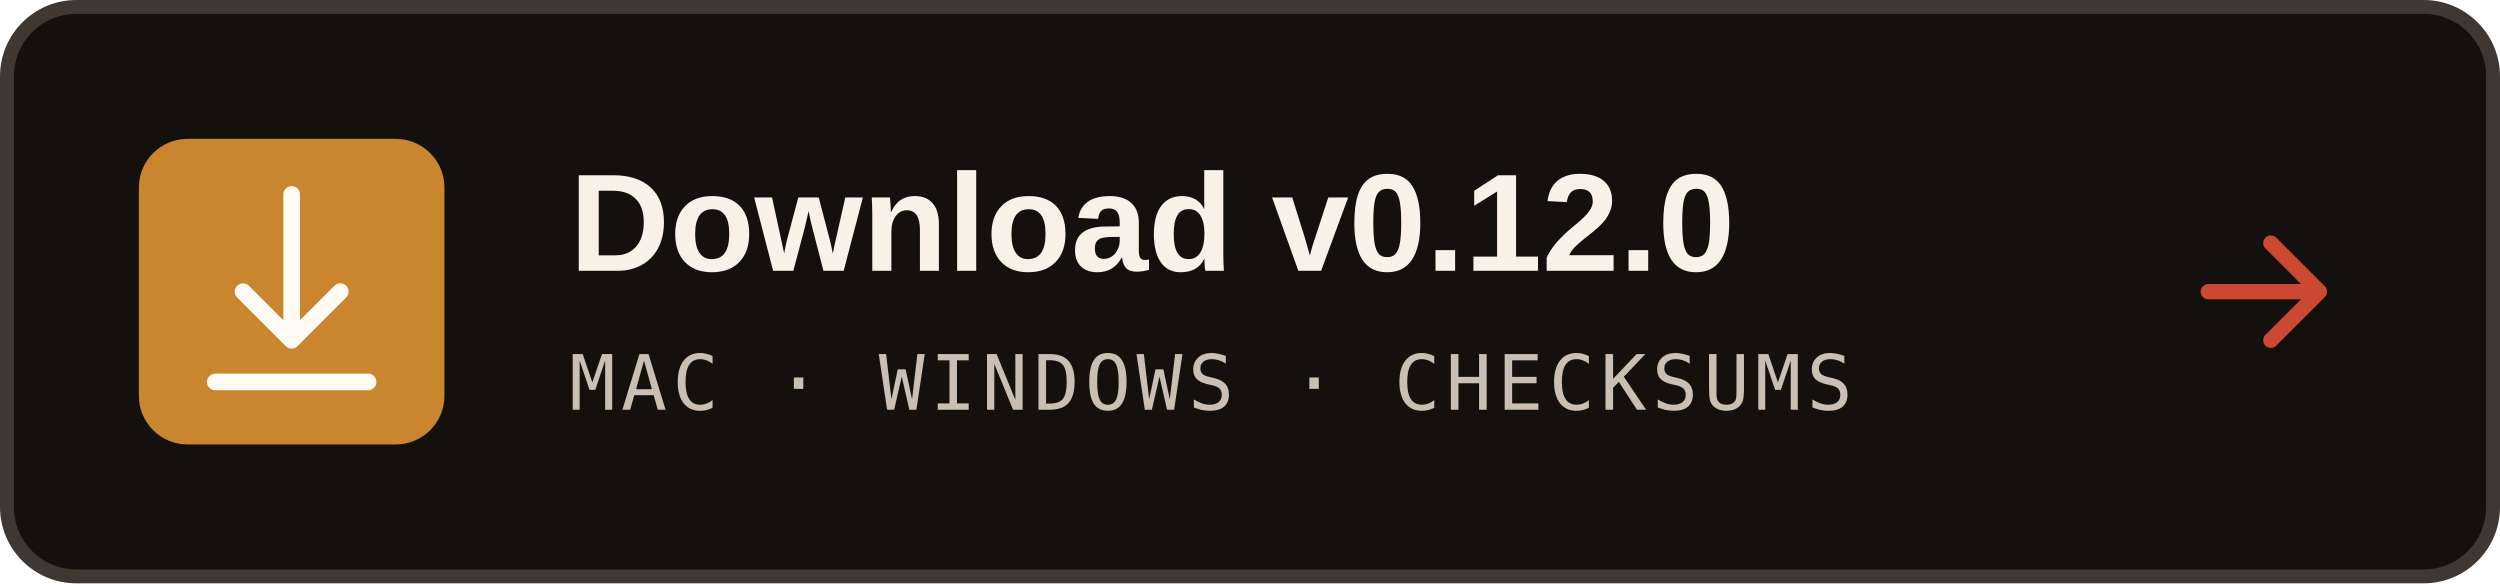
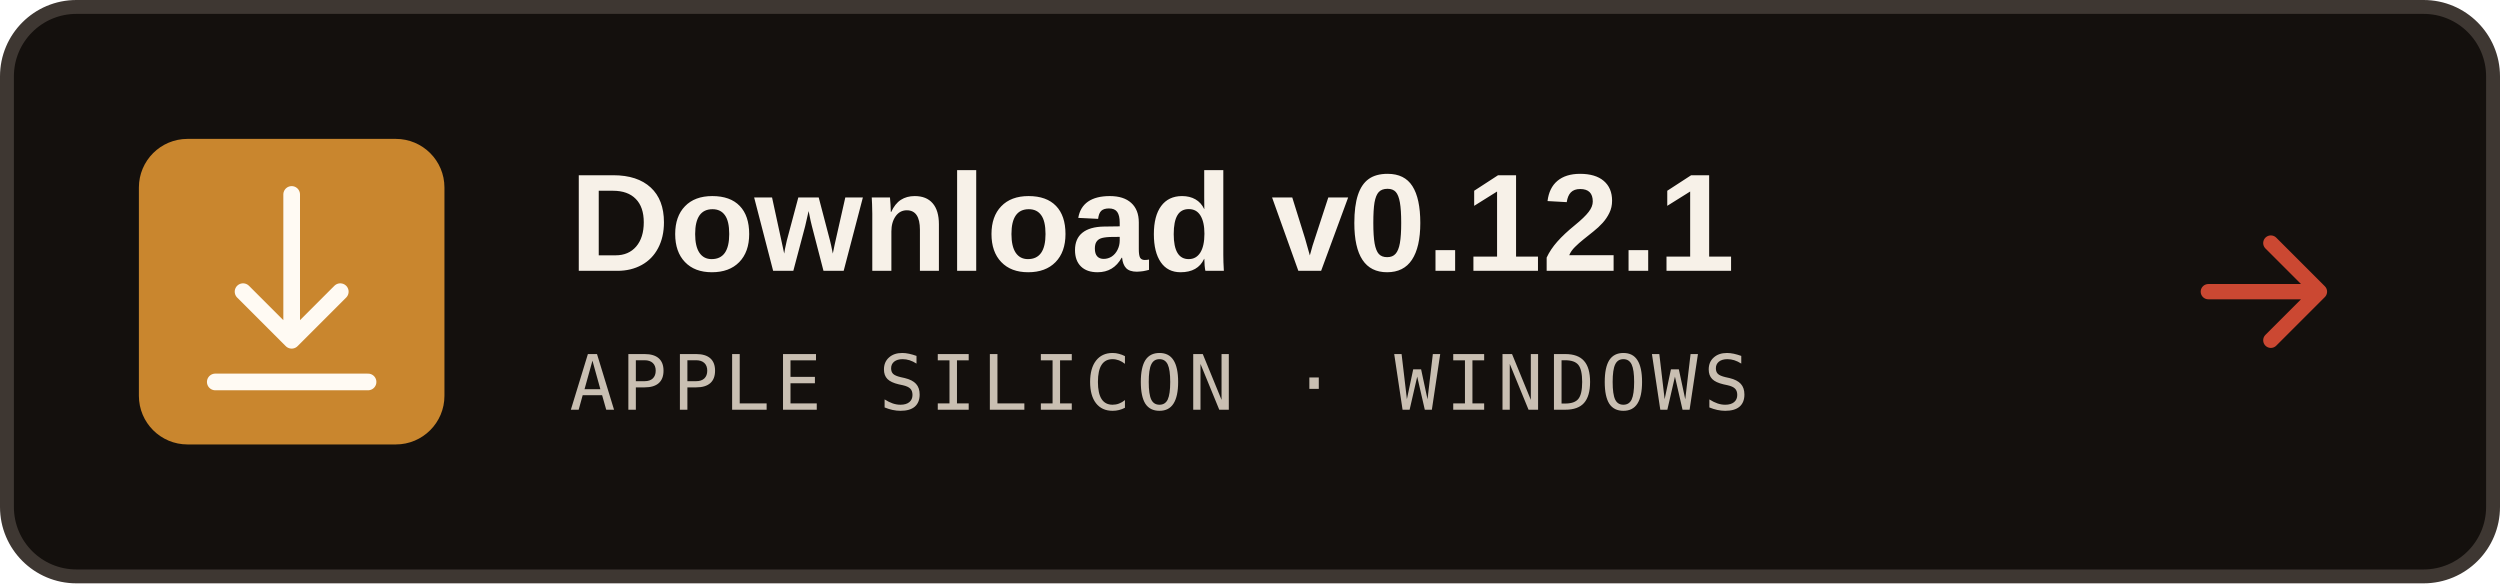
<svg xmlns="http://www.w3.org/2000/svg" viewBox="0 0 360 84" role="img" aria-labelledby="title desc">
  <rect x="1" y="1" width="358" height="82" rx="10" fill="#14100d" stroke="#3e3732" stroke-width="2" />
  <rect x="20" y="20" width="44" height="44" rx="7" fill="#c9862e" />
  <g fill="none" stroke="#fffaf3" stroke-width="2.4" stroke-linecap="round" stroke-linejoin="round">
    <path d="M42 28v21M35 42l7 7 7-7M31 55h22" />
  </g>
-   <text x="82" y="39" fill="#f7f1e8" font-family="'Zen Kaku Gothic New', Arial, sans-serif" font-size="20" font-weight="700">Download v0.12.0</text>
-   <text x="82" y="59" fill="#c9bfb2" font-family="'IBM Plex Mono', ui-monospace, monospace" font-size="11" letter-spacing=".8">MAC · WINDOWS · CHECKSUMS</text>
+   <text x="82" y="39" fill="#f7f1e8" font-family="'Zen Kaku Gothic New', Arial, sans-serif" font-size="20" font-weight="700">Download v0.12.1</text>
+   <text x="82" y="59" fill="#c9bfb2" font-family="'IBM Plex Mono', ui-monospace, monospace" font-size="11" letter-spacing=".8">APPLE SILICON · WINDOWS</text>
  <path d="M327 35l7 7-7 7M318 42h16" fill="none" stroke="#cb4832" stroke-width="2.2" stroke-linecap="round" stroke-linejoin="round" />
</svg>
